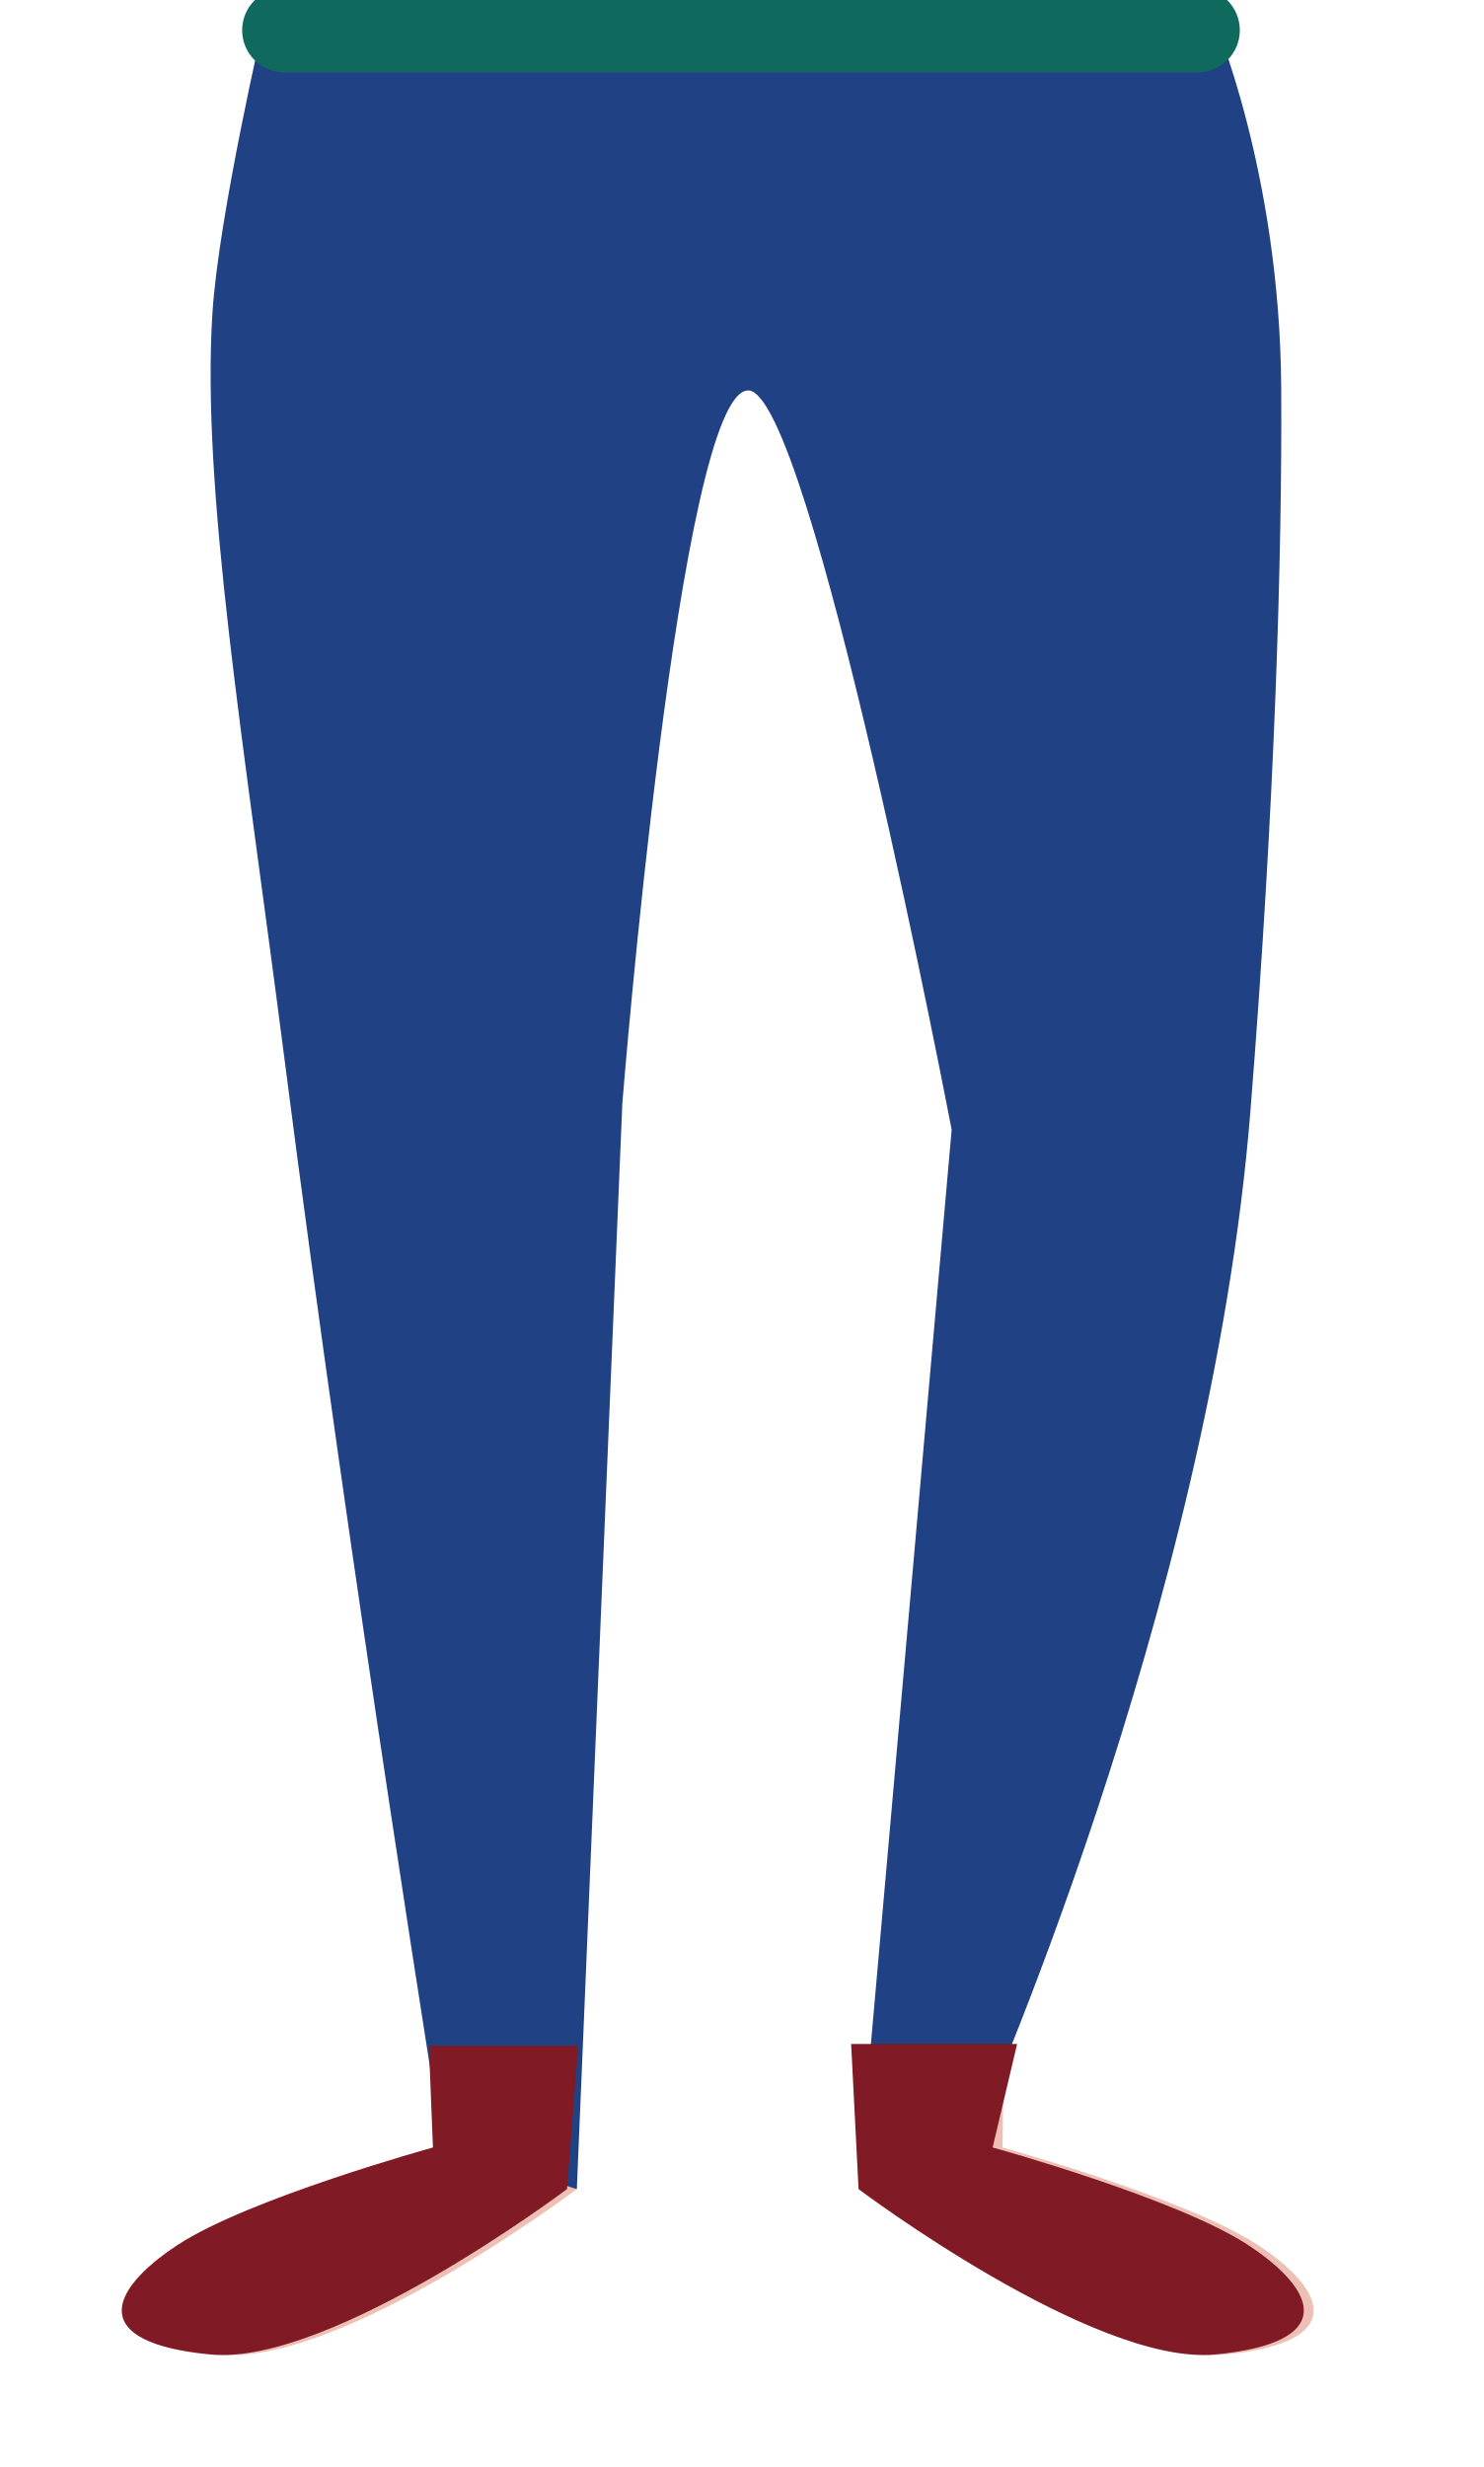
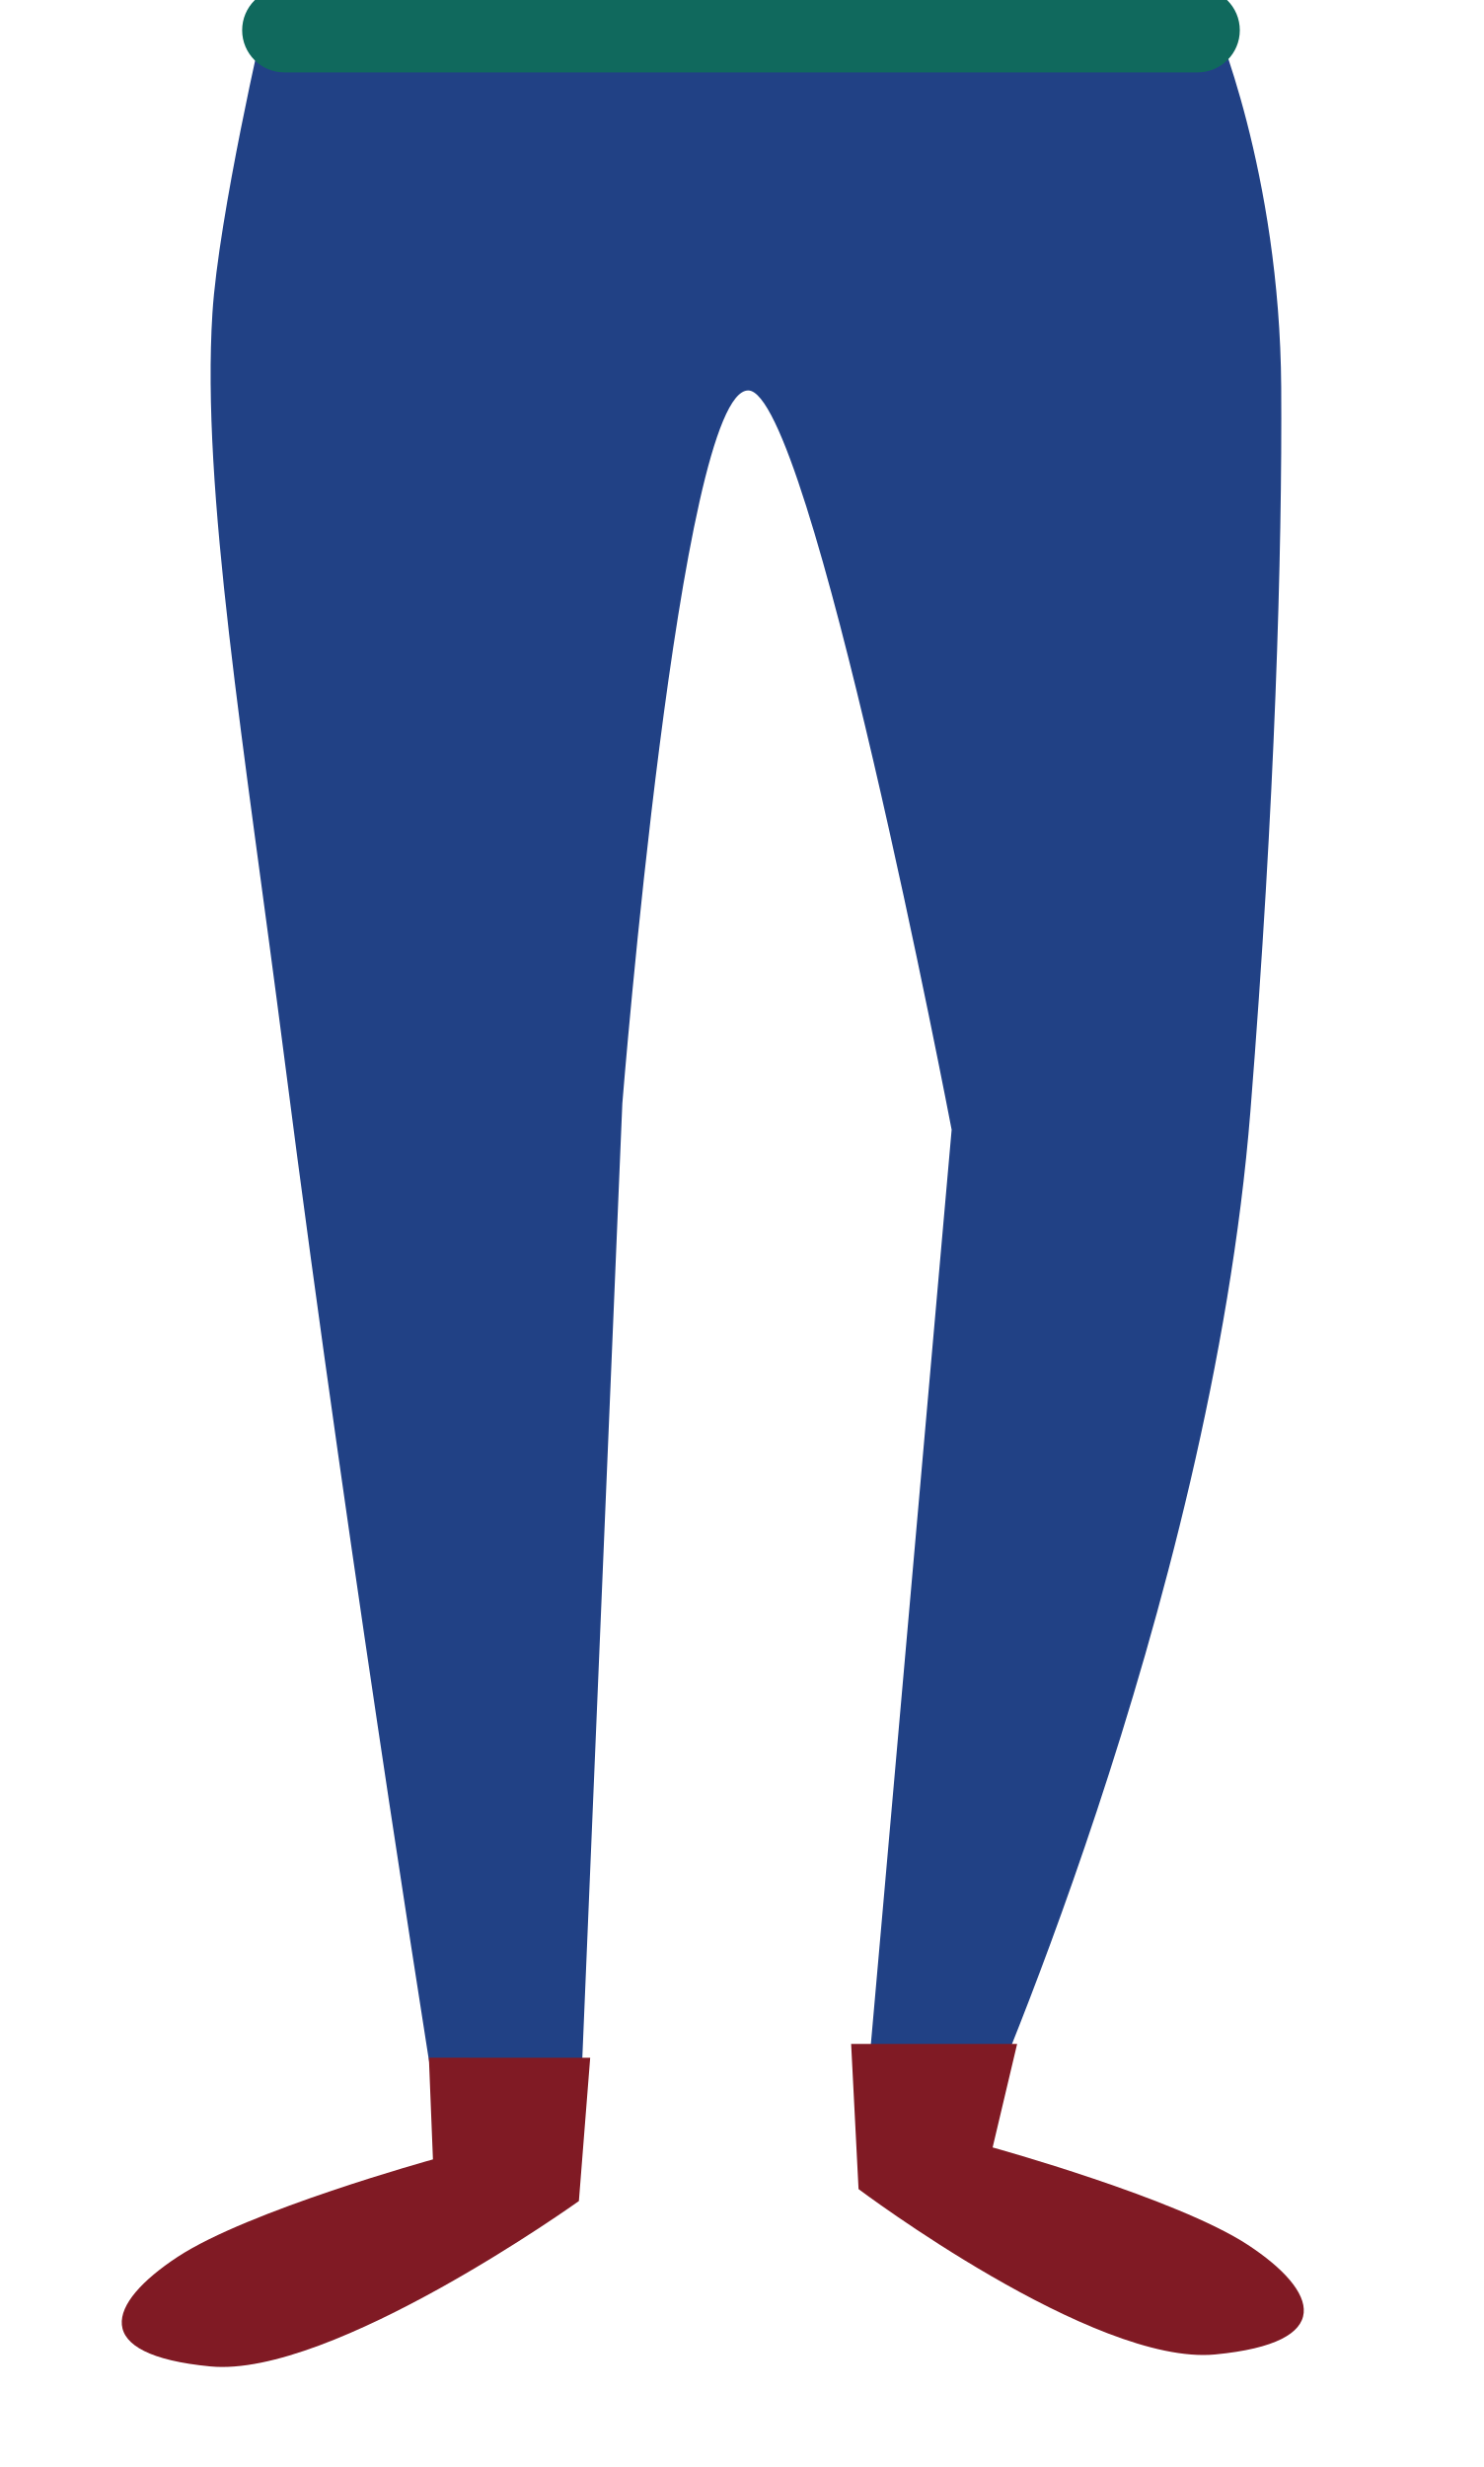
- <svg x="0px" y="0px" width="124.5px" height="206.968px" viewBox="0 0 124.5 206.968">
-   <g fill="#EEC0B5">
-     <path d="M45.64,162.749l2.758,20.906c0,0-19.734,14.851-29.92,13.874c-10.186-0.975-8.699-5.273-2.758-9.184c5.941-3.906,21.431-8.183,21.431-8.183l-0.21-17.413" />
-     <path d="M75.619,162.749l-2.758,20.906c0,0,19.738,14.851,29.922,13.874c10.186-0.975,8.7-5.273,2.758-9.184c-5.939-3.906-21.43-8.183-21.43-8.183l0.211-17.413" />
+ <svg x="0px" y="0px" width="124.5px" height="206.969px" viewBox="0 0 124.5 206.969">
+   <path fill="#214185" d="M22.207,1.487c0,0-3.866,16.582-4.385,24.808c-0.933,14.795,2.647,36.064,6.037,62.478c5.729,44.642,13.292,91.39,13.292,91.39l11.247,3.493l3.818-91.083c0,0,4.785-59.893,10.571-59.816c5.201,0.068,17.059,62.021,17.059,62.021l-7.457,84.417l9.266,0.086c0,0,19.914-44.272,23.259-86.054c2.065-25.842,2.673-46.897,2.584-60.729c-0.115-18.146-5.707-31.01-5.707-31.01H22.207z" />
+   <g fill="#801A24">
+     <path d="M35.985,172.631l0.341,8.532c0,0-15.493,4.276-21.433,8.184c-5.94,3.91-7.428,8.209,2.758,9.184c10.188,0.977,30.92-13.874,30.92-13.874l0.949-12.024L35.985,172.631L35.985,172.631z" />
+     <path d="M104.718,188.344c-5.942-3.906-21.433-8.184-21.433-8.184l2.055-8.683H71.413l0.622,12.176c0,0,19.736,14.851,29.923,13.874C112.143,196.553,110.658,192.255,104.718,188.344z" />
  </g>
-   <path fill="#214185" d="M22.207,1.487c0,0-3.866,16.582-4.385,24.808c-0.933,14.795,2.647,36.064,6.037,62.477c5.729,44.642,13.292,91.39,13.292,91.39l11.247,3.493l3.818-91.083c0,0,4.785-59.893,10.571-59.816c5.201,0.068,17.059,62.021,17.059,62.021l-7.457,84.417l9.266,0.086c0,0,19.914-44.272,23.258-86.054c2.066-25.842,2.673-46.897,2.584-60.729c-0.115-18.146-5.707-31.01-5.707-31.01H22.207z" />
-   <g fill="#801A24">
-     <path d="M35.985,171.63l0.341,8.532c0,0-15.493,4.276-21.433,8.183c-5.94,3.911-7.428,8.209,2.758,9.184c10.188,0.977,29.92-13.874,29.92-13.874l0.949-12.024H35.985z" />
-     <path d="M104.718,188.344c-5.943-3.906-21.433-8.183-21.433-8.183l2.055-8.683H71.413l0.622,12.176c0,0,19.737,14.851,29.923,13.874C112.142,196.553,110.658,192.255,104.718,188.344z" />
-   </g>
-   <path fill="#10695D" d="M104.025,2.537c0,1.952-1.583,3.537-3.537,3.537H23.854c-1.955,0-3.537-1.585-3.537-3.537l0,0C20.317,0.584,21.899-1,23.854-1h76.634C102.442-1,104.025,0.584,104.025,2.537L104.025,2.537z" />
+   <path fill="#10695D" d="M104.025,2.537c0,1.952-1.584,3.537-3.537,3.537H23.854c-1.955,0-3.537-1.585-3.537-3.537l0,0C20.317,0.584,21.899-1,23.854-1h76.634C102.441-1,104.025,0.584,104.025,2.537L104.025,2.537z" />
</svg>
